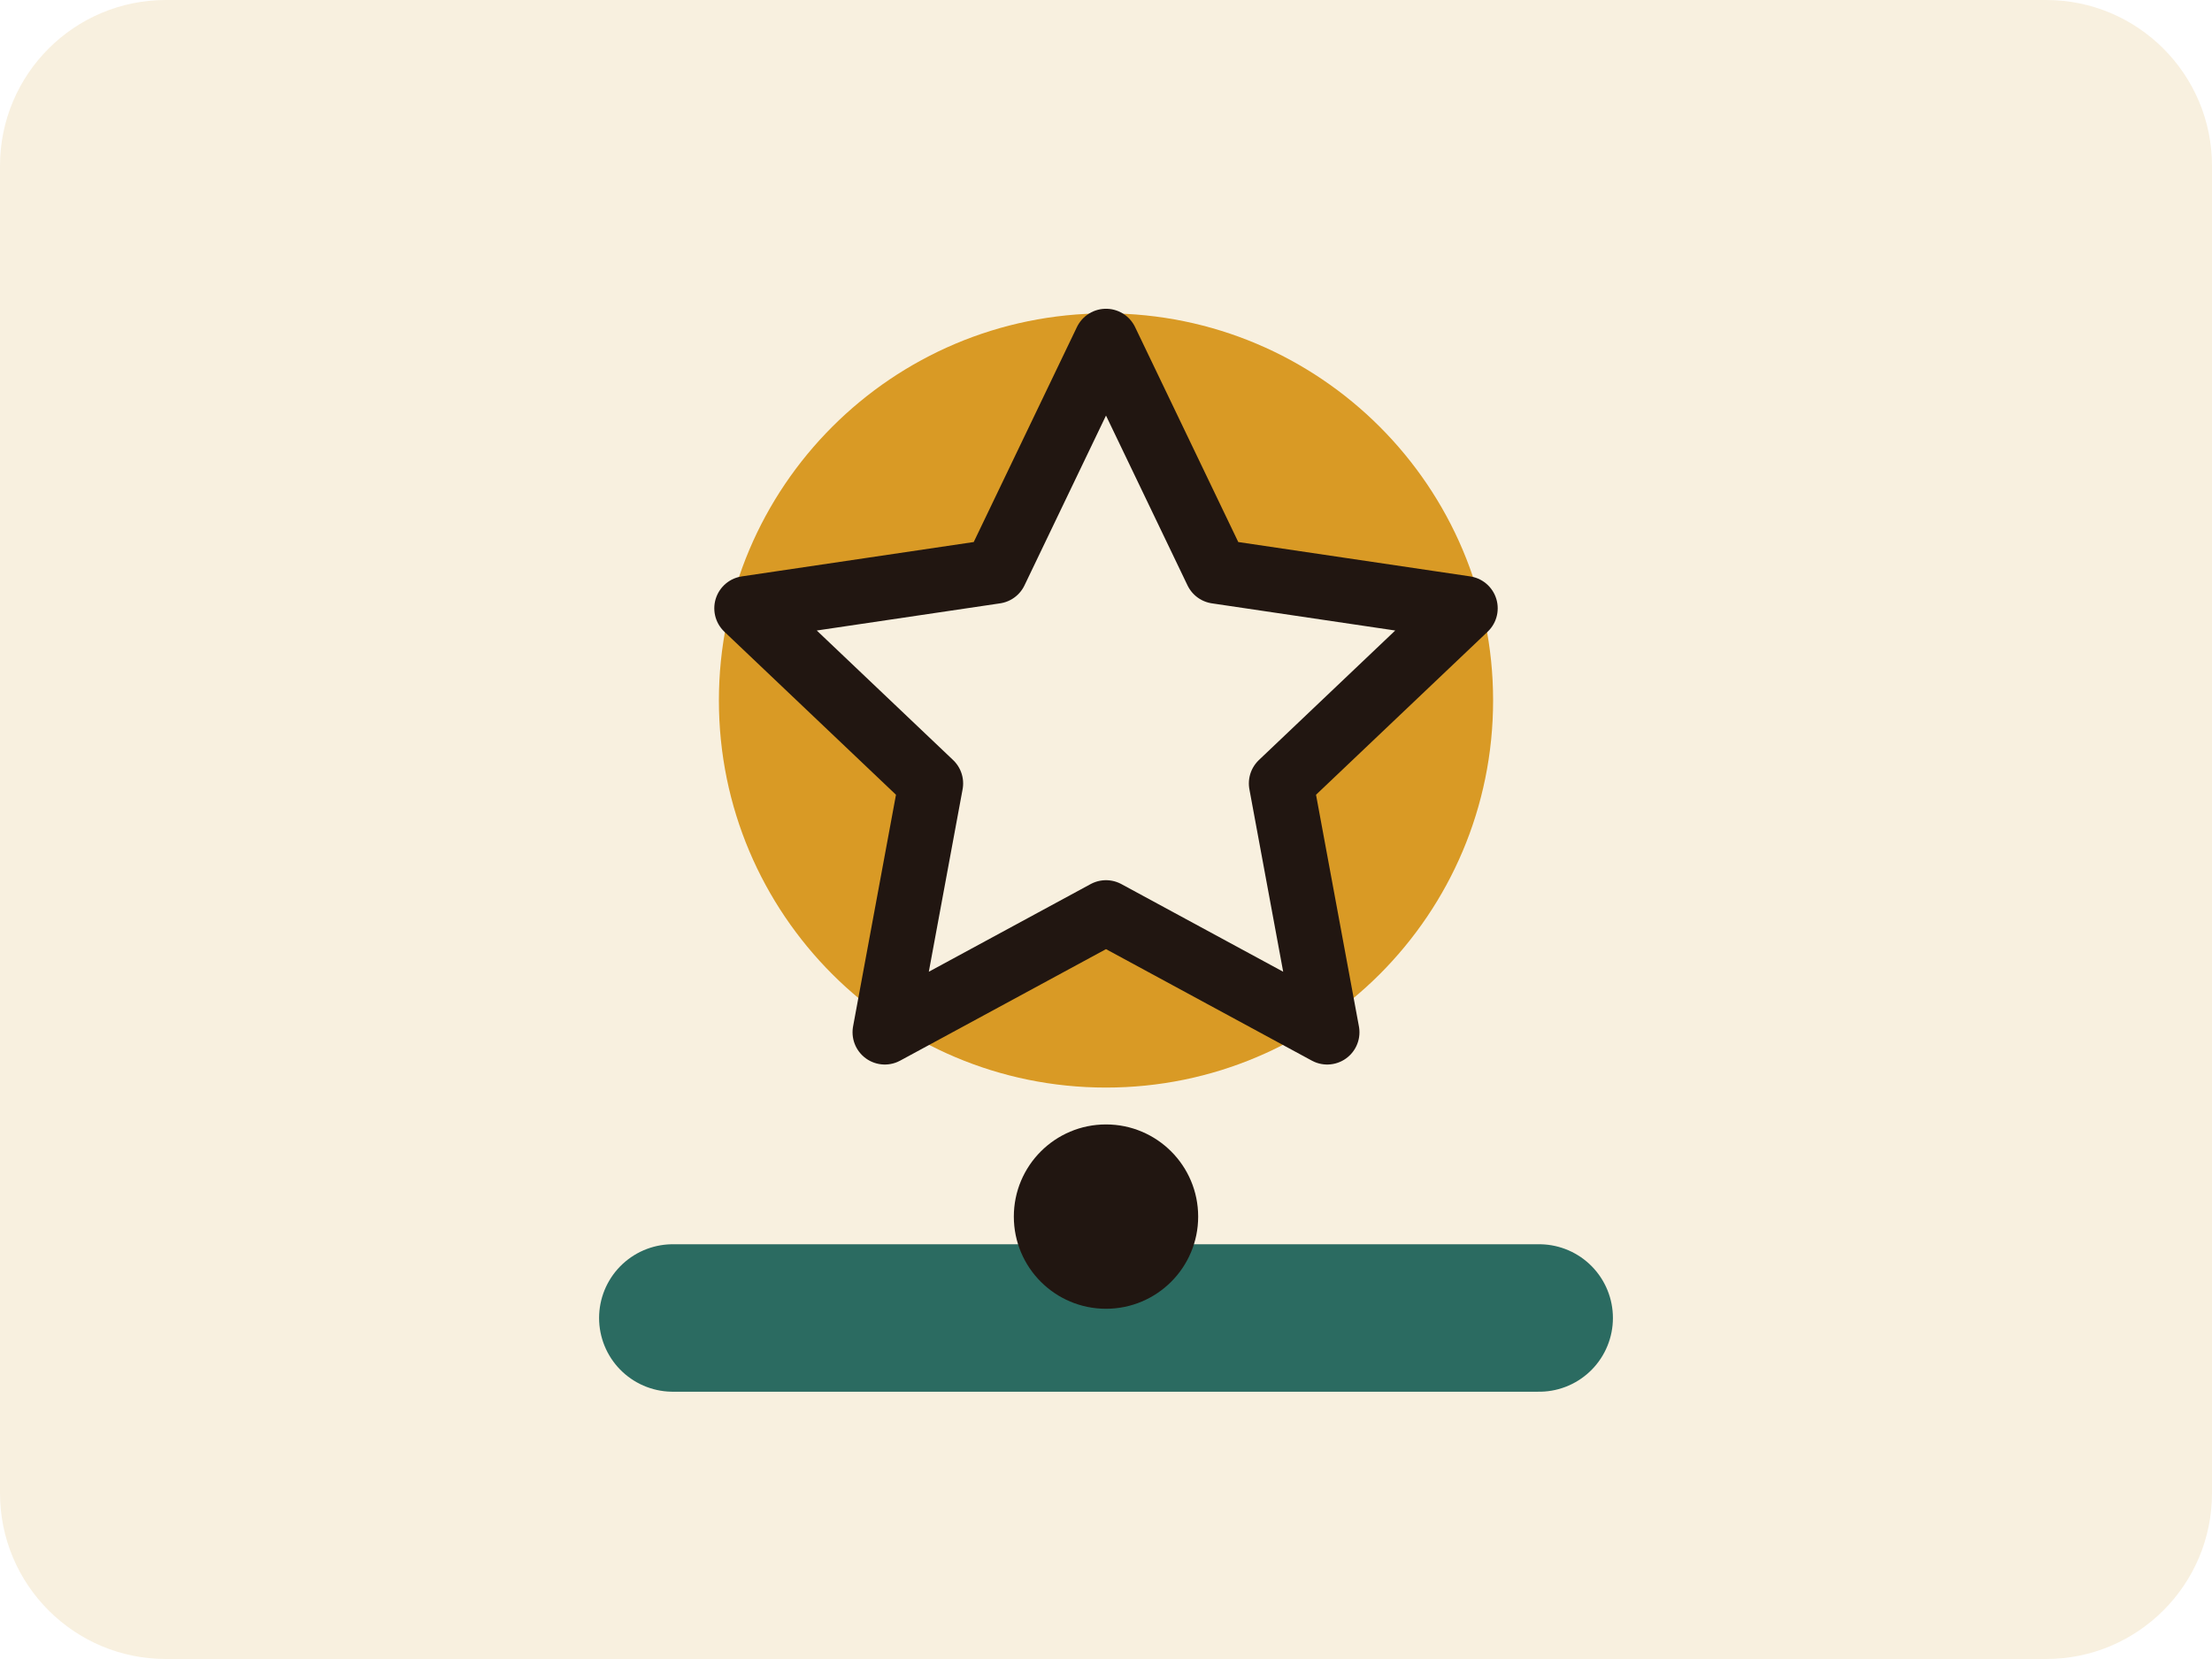
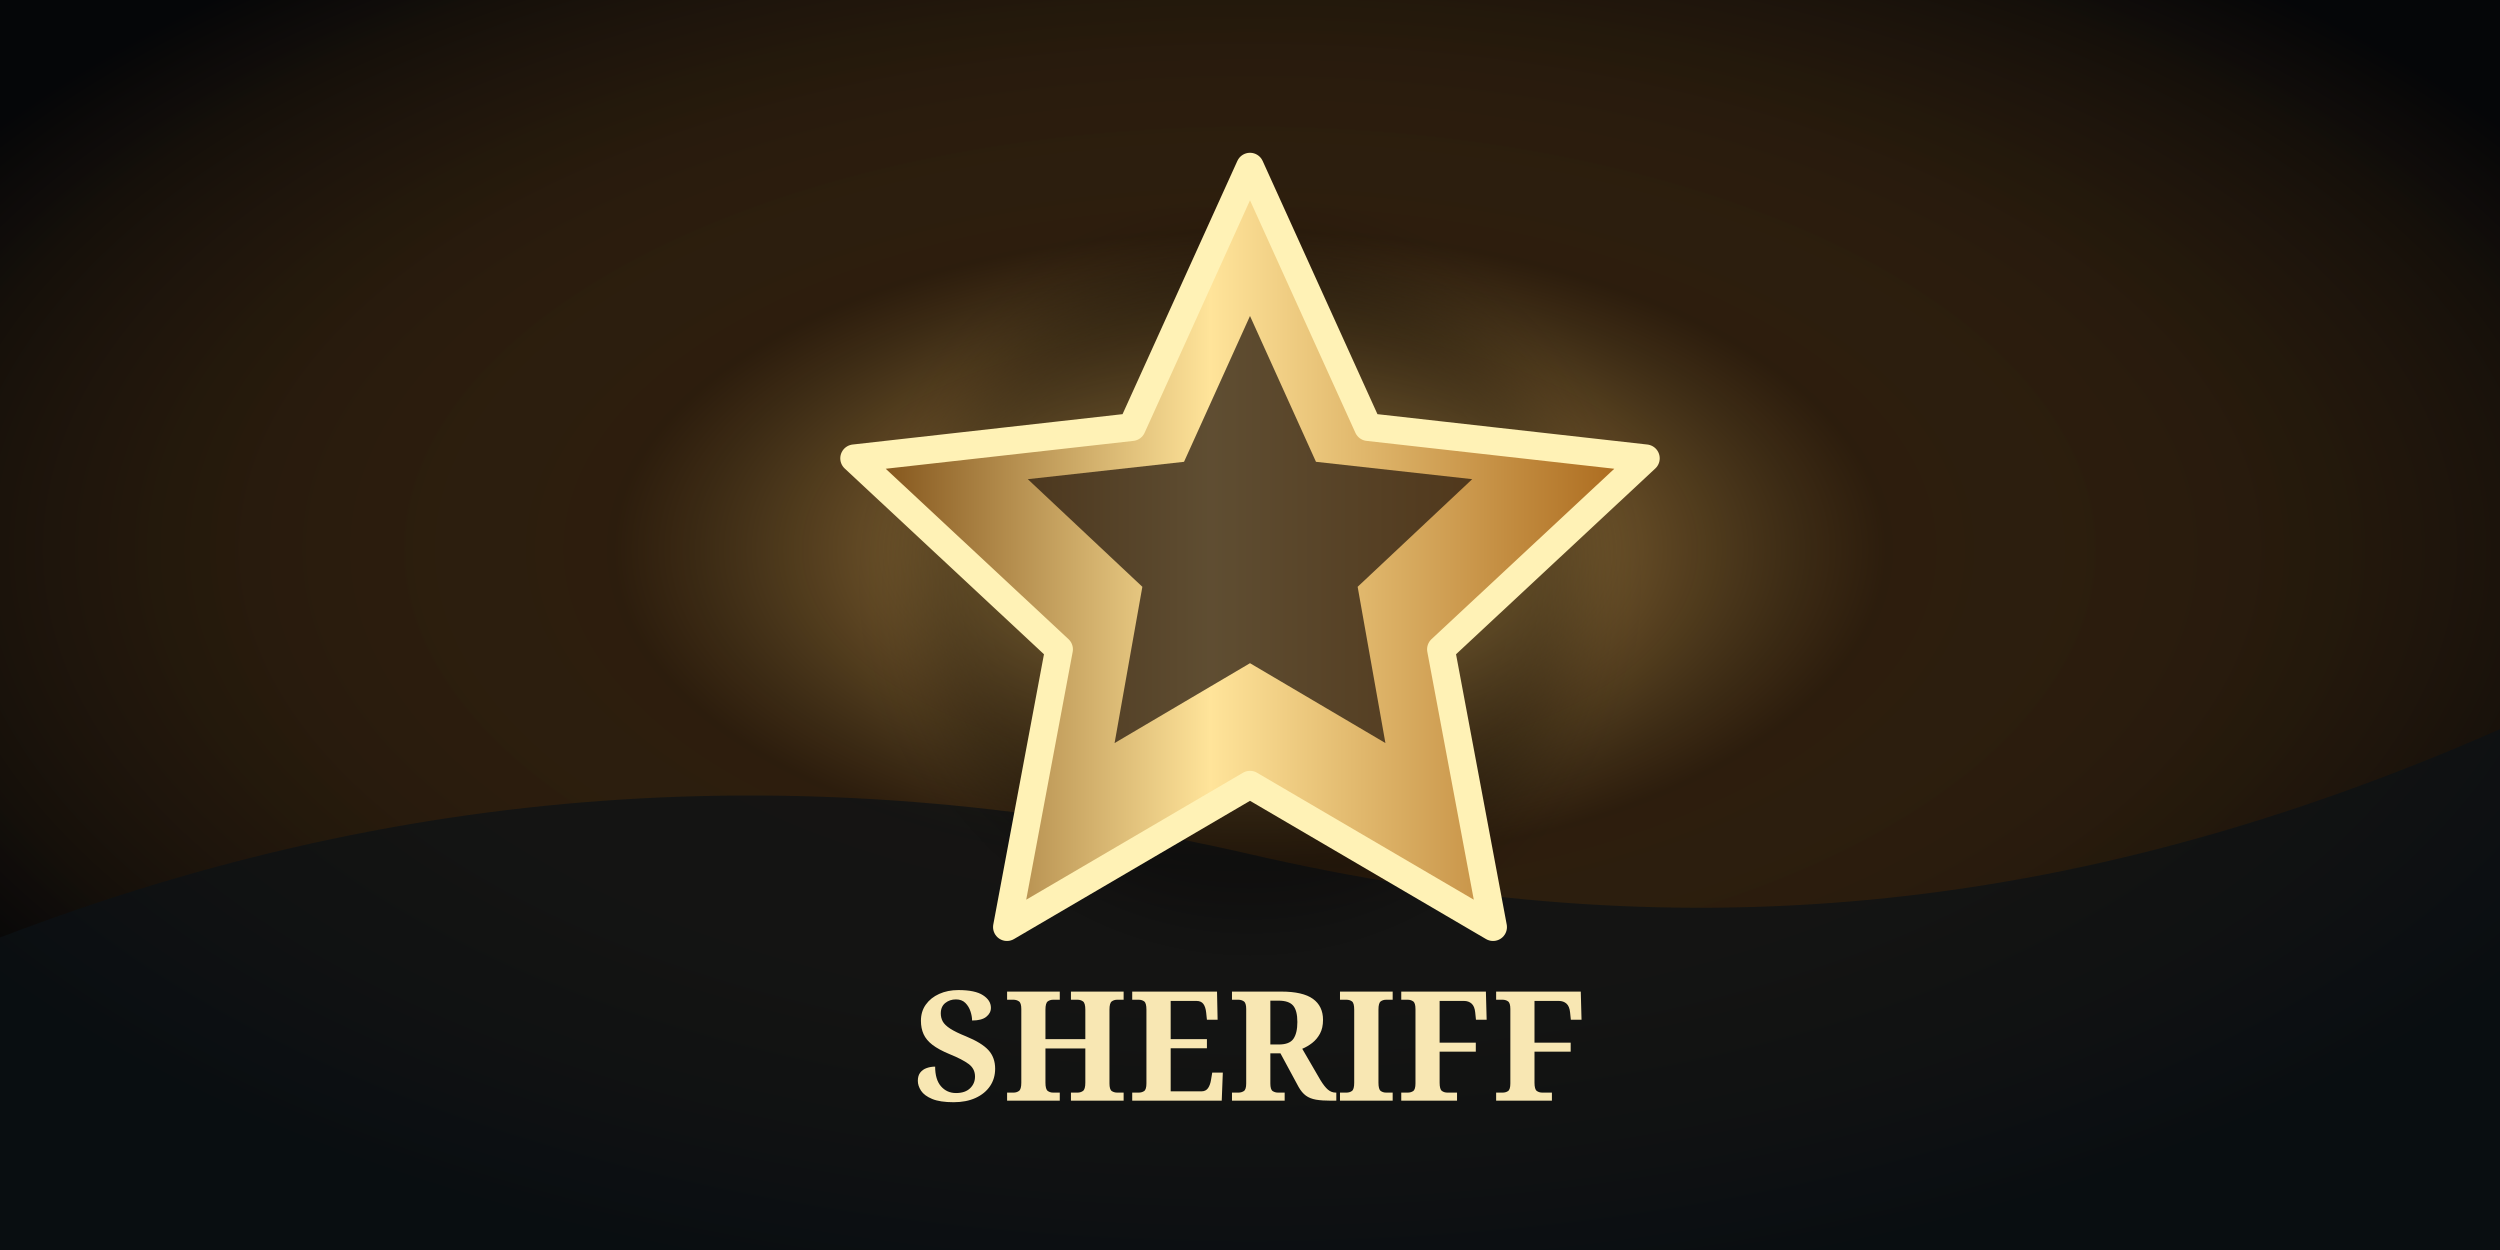
- <svg xmlns="http://www.w3.org/2000/svg" viewBox="0 0 240 180" role="img" aria-label="Sheriff">
-   <rect width="240" height="180" rx="18" fill="#f8f0df" />
-   <circle cx="120" cy="76" r="42" fill="#d99a25" />
-   <path d="M120 37l12 25 27 4-20 19 5 27-24-13-24 13 5-27-20-19 27-4z" fill="#f8f0df" stroke="#211611" stroke-width="7" stroke-linejoin="round" />
-   <path d="M73 143h94" stroke="#2b6b61" stroke-width="16" stroke-linecap="round" />
-   <circle cx="120" cy="132" r="10" fill="#211611" />
+ <svg xmlns="http://www.w3.org/2000/svg" viewBox="0 0 720 360" role="img" aria-label="Sheriff">
+   <defs>
+     <radialGradient id="glow" cx="50%" cy="44%" r="60%">
+       <stop offset="0" stop-color="#f6c86a" stop-opacity=".9" />
+       <stop offset=".42" stop-color="#5c3a14" stop-opacity=".45" />
+       <stop offset="1" stop-color="#050608" />
+     </radialGradient>
+     <linearGradient id="gold" x1="0" x2="1">
+       <stop offset="0" stop-color="#7a4a12" />
+       <stop offset=".45" stop-color="#ffe49a" />
+       <stop offset="1" stop-color="#a76417" />
+     </linearGradient>
+     <filter id="soft" x="-20%" y="-20%" width="140%" height="140%">
+       <feGaussianBlur stdDeviation="9" />
+     </filter>
+   </defs>
+   <rect width="720" height="360" fill="#050608" />
+   <rect width="720" height="360" fill="url(#glow)" />
+   <path d="M0 270c120-46 238-52 360-24 121 28 235 19 360-36v150H0z" fill="#0b1115" opacity=".72" />
+   <circle cx="360" cy="168" r="96" fill="#000" opacity=".28" filter="url(#soft)" />
+   <path d="M360 48l34 75 80 9-59 55 15 80-70-41-70 41 15-80-59-55 80-9z" fill="url(#gold)" stroke="#fff2b6" stroke-width="8" stroke-linejoin="round" />
+   <path d="M360 91l19 42 45 5-33 31 8 45-39-23-39 23 8-45-33-31 45-5z" fill="#21140a" opacity=".72" />
+   <text x="360" y="317" fill="#f8e7b3" font-size="44" font-family="Georgia, serif" font-weight="900" text-anchor="middle">SHERIFF</text>
</svg>
